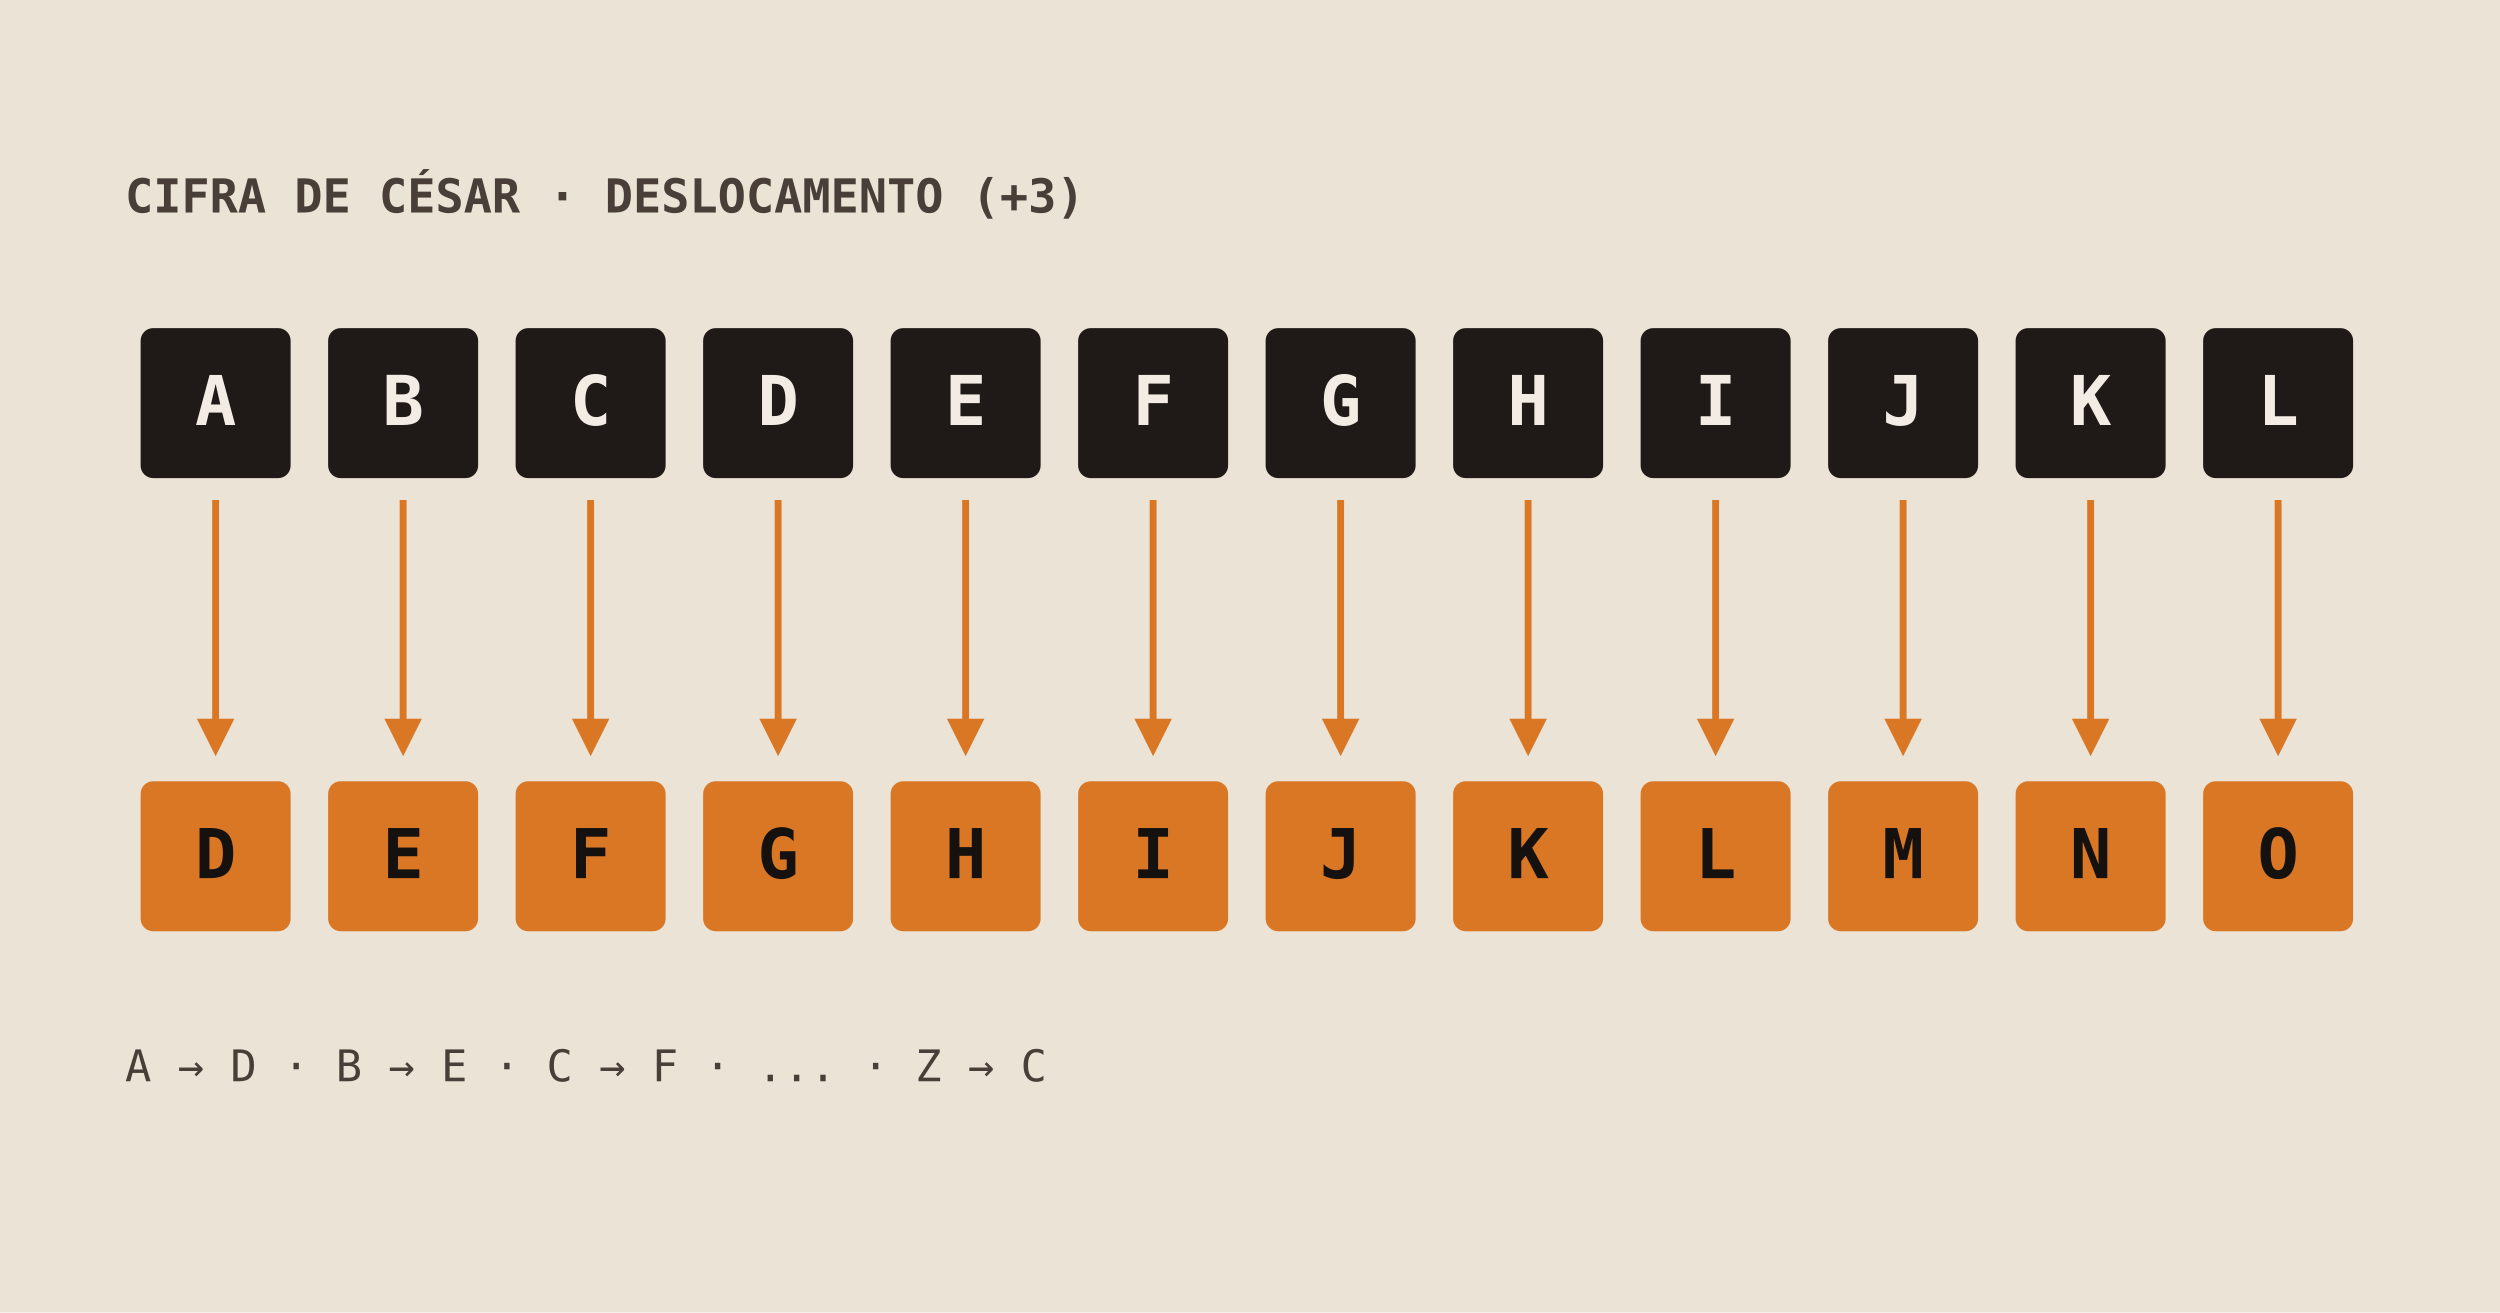
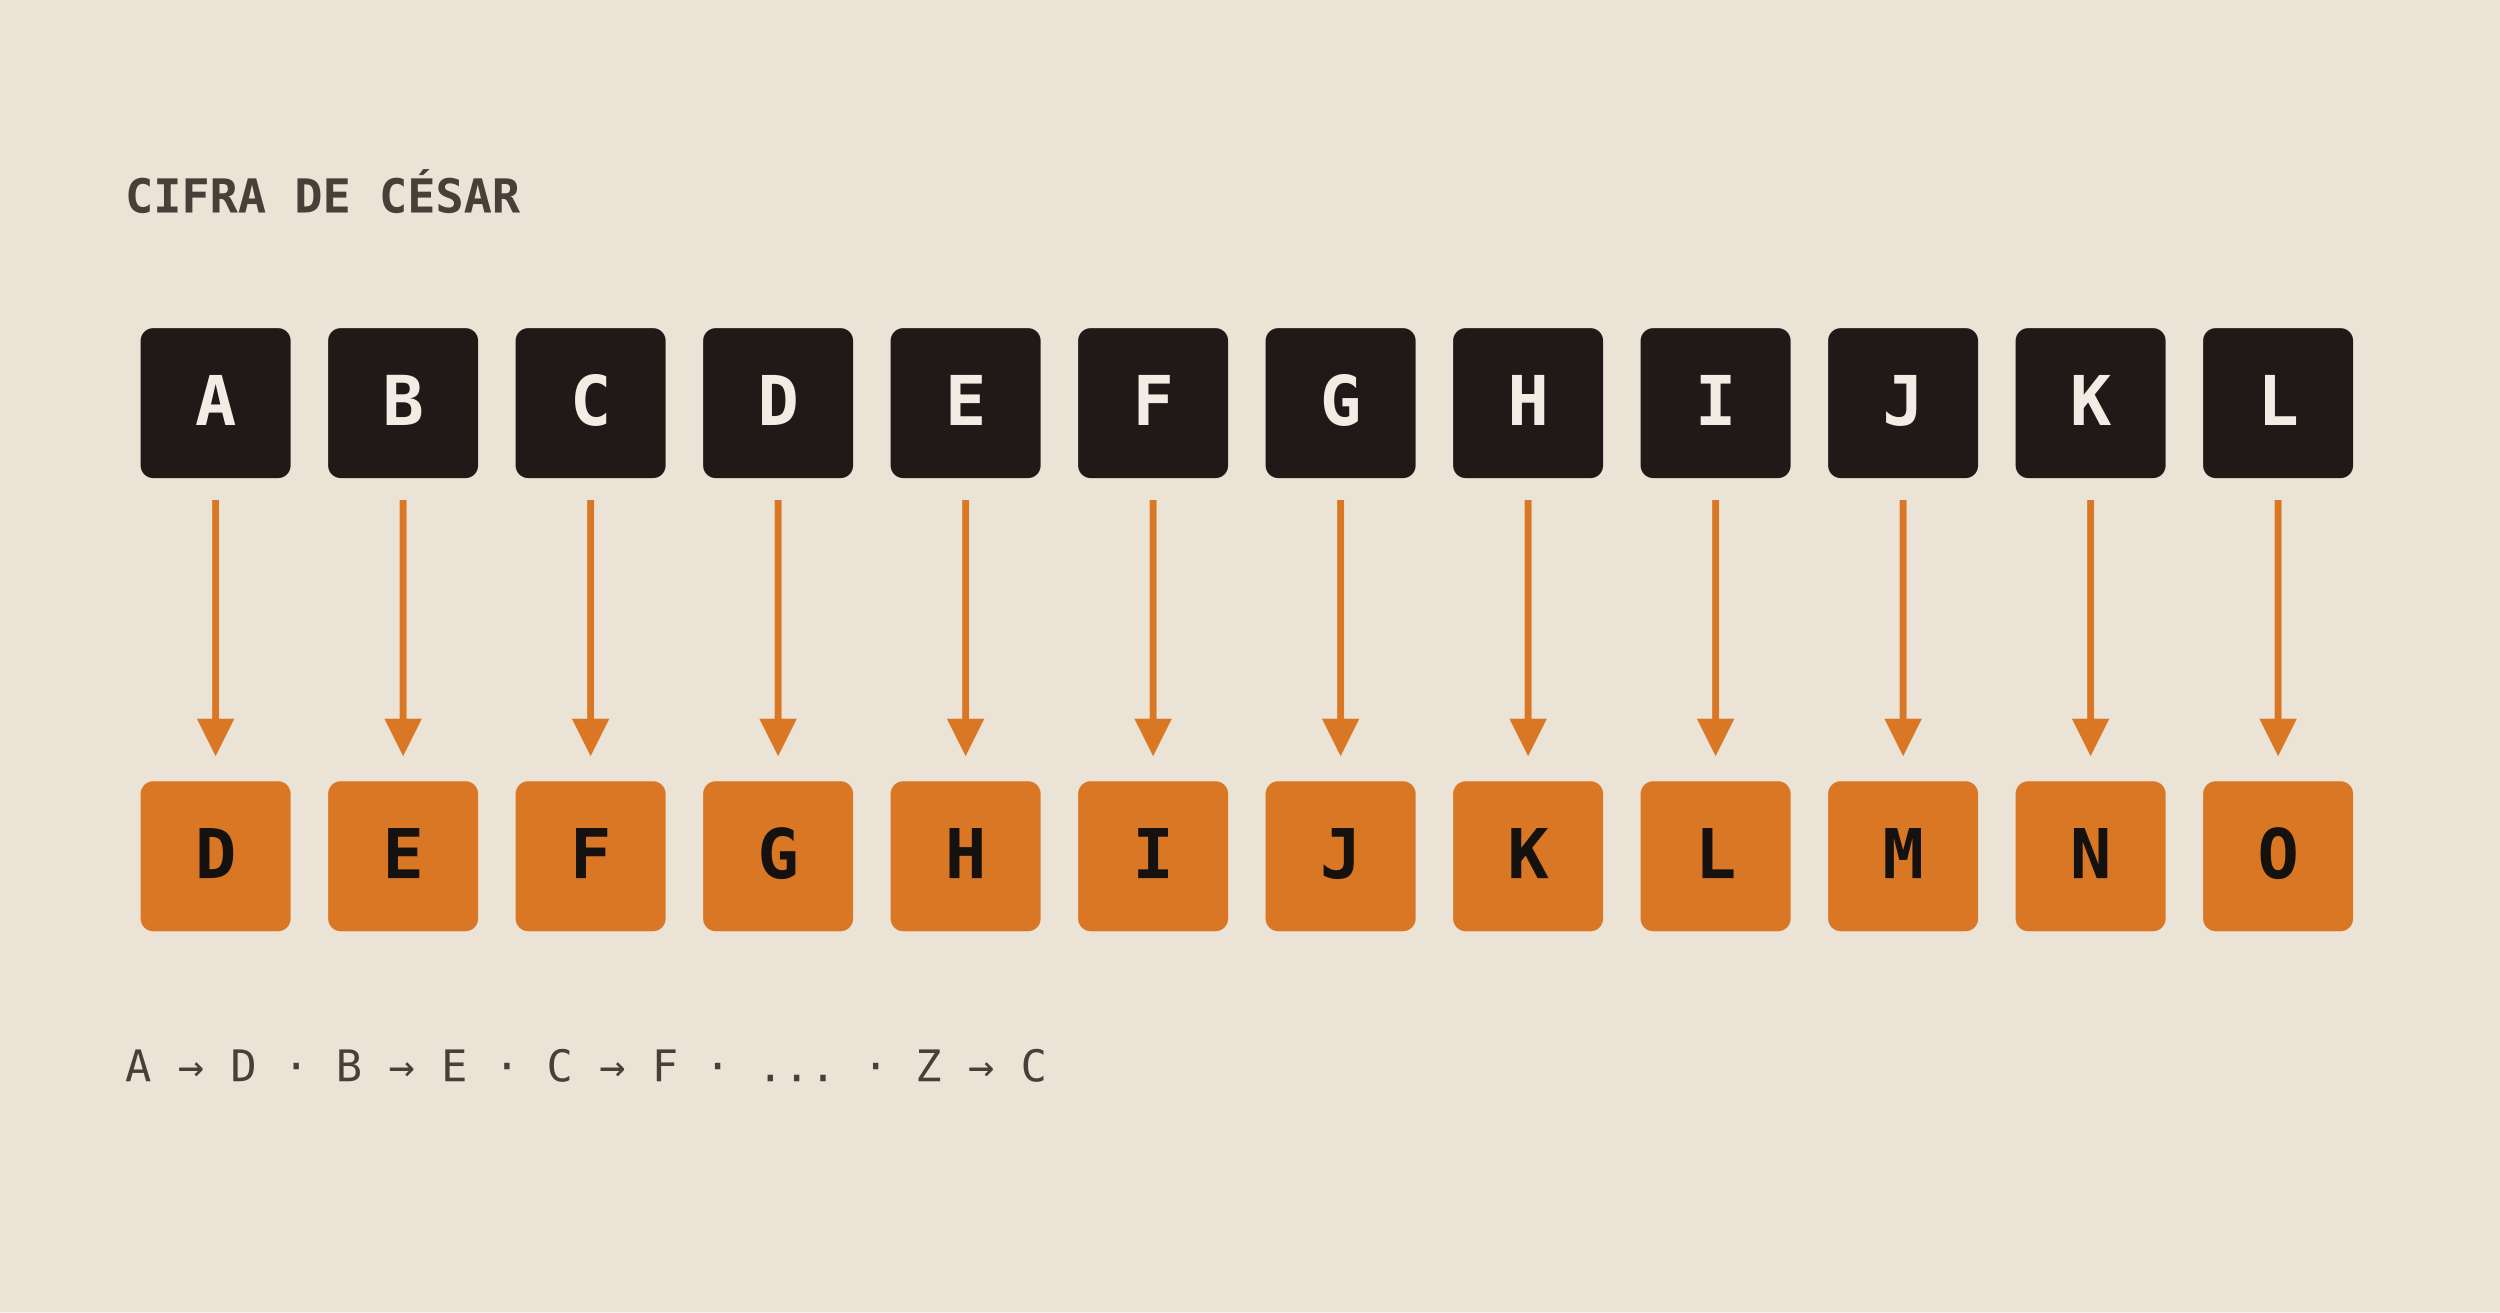
<svg xmlns="http://www.w3.org/2000/svg" viewBox="0 0 800 420" width="800" height="420">
  <rect width="800" height="420" fill="#EBE3D6" />
  <text x="40" y="68" fill="#4A3F38" font-family="'JetBrains Mono', monospace" font-size="15" font-weight="600">
-     CIFRA DE CÉSAR · DESLOCAMENTO (+3)
+     CIFRA DE CÉSAR
  </text>
  <g>
    <rect x="45" y="105" width="48" height="48" rx="4" fill="#1F1A17" />
    <text x="69" y="136" text-anchor="middle" fill="#F2ECE4" font-family="'JetBrains Mono', monospace" font-size="22" font-weight="600">A</text>
    <path d="M 69 160 L 69 236" stroke="#D97724" stroke-width="2.2" />
    <polygon points="63,230 75,230 69,242" fill="#D97724" />
    <rect x="45" y="250" width="48" height="48" rx="4" fill="#D97724" />
    <text x="69" y="281" text-anchor="middle" fill="#14110F" font-family="'JetBrains Mono', monospace" font-size="22" font-weight="700">D</text>
  </g>
  <g>
    <rect x="105" y="105" width="48" height="48" rx="4" fill="#1F1A17" />
    <text x="129" y="136" text-anchor="middle" fill="#F2ECE4" font-family="'JetBrains Mono', monospace" font-size="22" font-weight="600">B</text>
    <path d="M 129 160 L 129 236" stroke="#D97724" stroke-width="2.2" />
    <polygon points="123,230 135,230 129,242" fill="#D97724" />
    <rect x="105" y="250" width="48" height="48" rx="4" fill="#D97724" />
    <text x="129" y="281" text-anchor="middle" fill="#14110F" font-family="'JetBrains Mono', monospace" font-size="22" font-weight="700">E</text>
  </g>
  <g>
    <rect x="165" y="105" width="48" height="48" rx="4" fill="#1F1A17" />
    <text x="189" y="136" text-anchor="middle" fill="#F2ECE4" font-family="'JetBrains Mono', monospace" font-size="22" font-weight="600">C</text>
    <path d="M 189 160 L 189 236" stroke="#D97724" stroke-width="2.2" />
    <polygon points="183,230 195,230 189,242" fill="#D97724" />
    <rect x="165" y="250" width="48" height="48" rx="4" fill="#D97724" />
    <text x="189" y="281" text-anchor="middle" fill="#14110F" font-family="'JetBrains Mono', monospace" font-size="22" font-weight="700">F</text>
  </g>
  <g>
    <rect x="225" y="105" width="48" height="48" rx="4" fill="#1F1A17" />
    <text x="249" y="136" text-anchor="middle" fill="#F2ECE4" font-family="'JetBrains Mono', monospace" font-size="22" font-weight="600">D</text>
    <path d="M 249 160 L 249 236" stroke="#D97724" stroke-width="2.2" />
    <polygon points="243,230 255,230 249,242" fill="#D97724" />
    <rect x="225" y="250" width="48" height="48" rx="4" fill="#D97724" />
    <text x="249" y="281" text-anchor="middle" fill="#14110F" font-family="'JetBrains Mono', monospace" font-size="22" font-weight="700">G</text>
  </g>
  <g>
    <rect x="285" y="105" width="48" height="48" rx="4" fill="#1F1A17" />
    <text x="309" y="136" text-anchor="middle" fill="#F2ECE4" font-family="'JetBrains Mono', monospace" font-size="22" font-weight="600">E</text>
    <path d="M 309 160 L 309 236" stroke="#D97724" stroke-width="2.2" />
    <polygon points="303,230 315,230 309,242" fill="#D97724" />
    <rect x="285" y="250" width="48" height="48" rx="4" fill="#D97724" />
    <text x="309" y="281" text-anchor="middle" fill="#14110F" font-family="'JetBrains Mono', monospace" font-size="22" font-weight="700">H</text>
  </g>
  <g>
    <rect x="345" y="105" width="48" height="48" rx="4" fill="#1F1A17" />
    <text x="369" y="136" text-anchor="middle" fill="#F2ECE4" font-family="'JetBrains Mono', monospace" font-size="22" font-weight="600">F</text>
    <path d="M 369 160 L 369 236" stroke="#D97724" stroke-width="2.2" />
    <polygon points="363,230 375,230 369,242" fill="#D97724" />
    <rect x="345" y="250" width="48" height="48" rx="4" fill="#D97724" />
    <text x="369" y="281" text-anchor="middle" fill="#14110F" font-family="'JetBrains Mono', monospace" font-size="22" font-weight="700">I</text>
  </g>
  <g>
    <rect x="405" y="105" width="48" height="48" rx="4" fill="#1F1A17" />
    <text x="429" y="136" text-anchor="middle" fill="#F2ECE4" font-family="'JetBrains Mono', monospace" font-size="22" font-weight="600">G</text>
    <path d="M 429 160 L 429 236" stroke="#D97724" stroke-width="2.2" />
    <polygon points="423,230 435,230 429,242" fill="#D97724" />
    <rect x="405" y="250" width="48" height="48" rx="4" fill="#D97724" />
    <text x="429" y="281" text-anchor="middle" fill="#14110F" font-family="'JetBrains Mono', monospace" font-size="22" font-weight="700">J</text>
  </g>
  <g>
    <rect x="465" y="105" width="48" height="48" rx="4" fill="#1F1A17" />
    <text x="489" y="136" text-anchor="middle" fill="#F2ECE4" font-family="'JetBrains Mono', monospace" font-size="22" font-weight="600">H</text>
    <path d="M 489 160 L 489 236" stroke="#D97724" stroke-width="2.2" />
    <polygon points="483,230 495,230 489,242" fill="#D97724" />
    <rect x="465" y="250" width="48" height="48" rx="4" fill="#D97724" />
    <text x="489" y="281" text-anchor="middle" fill="#14110F" font-family="'JetBrains Mono', monospace" font-size="22" font-weight="700">K</text>
  </g>
  <g>
    <rect x="525" y="105" width="48" height="48" rx="4" fill="#1F1A17" />
    <text x="549" y="136" text-anchor="middle" fill="#F2ECE4" font-family="'JetBrains Mono', monospace" font-size="22" font-weight="600">I</text>
    <path d="M 549 160 L 549 236" stroke="#D97724" stroke-width="2.2" />
    <polygon points="543,230 555,230 549,242" fill="#D97724" />
    <rect x="525" y="250" width="48" height="48" rx="4" fill="#D97724" />
    <text x="549" y="281" text-anchor="middle" fill="#14110F" font-family="'JetBrains Mono', monospace" font-size="22" font-weight="700">L</text>
  </g>
  <g>
    <rect x="585" y="105" width="48" height="48" rx="4" fill="#1F1A17" />
    <text x="609" y="136" text-anchor="middle" fill="#F2ECE4" font-family="'JetBrains Mono', monospace" font-size="22" font-weight="600">J</text>
    <path d="M 609 160 L 609 236" stroke="#D97724" stroke-width="2.2" />
    <polygon points="603,230 615,230 609,242" fill="#D97724" />
    <rect x="585" y="250" width="48" height="48" rx="4" fill="#D97724" />
    <text x="609" y="281" text-anchor="middle" fill="#14110F" font-family="'JetBrains Mono', monospace" font-size="22" font-weight="700">M</text>
  </g>
  <g>
    <rect x="645" y="105" width="48" height="48" rx="4" fill="#1F1A17" />
    <text x="669" y="136" text-anchor="middle" fill="#F2ECE4" font-family="'JetBrains Mono', monospace" font-size="22" font-weight="600">K</text>
    <path d="M 669 160 L 669 236" stroke="#D97724" stroke-width="2.2" />
    <polygon points="663,230 675,230 669,242" fill="#D97724" />
    <rect x="645" y="250" width="48" height="48" rx="4" fill="#D97724" />
    <text x="669" y="281" text-anchor="middle" fill="#14110F" font-family="'JetBrains Mono', monospace" font-size="22" font-weight="700">N</text>
  </g>
  <g>
    <rect x="705" y="105" width="48" height="48" rx="4" fill="#1F1A17" />
    <text x="729" y="136" text-anchor="middle" fill="#F2ECE4" font-family="'JetBrains Mono', monospace" font-size="22" font-weight="600">L</text>
    <path d="M 729 160 L 729 236" stroke="#D97724" stroke-width="2.2" />
    <polygon points="723,230 735,230 729,242" fill="#D97724" />
    <rect x="705" y="250" width="48" height="48" rx="4" fill="#D97724" />
    <text x="729" y="281" text-anchor="middle" fill="#14110F" font-family="'JetBrains Mono', monospace" font-size="22" font-weight="700">O</text>
  </g>
  <text x="40" y="346" fill="#4A3F38" font-family="'JetBrains Mono', monospace" font-size="14">
    A → D · B → E · C → F · ... · Z → C
  </text>
</svg>
